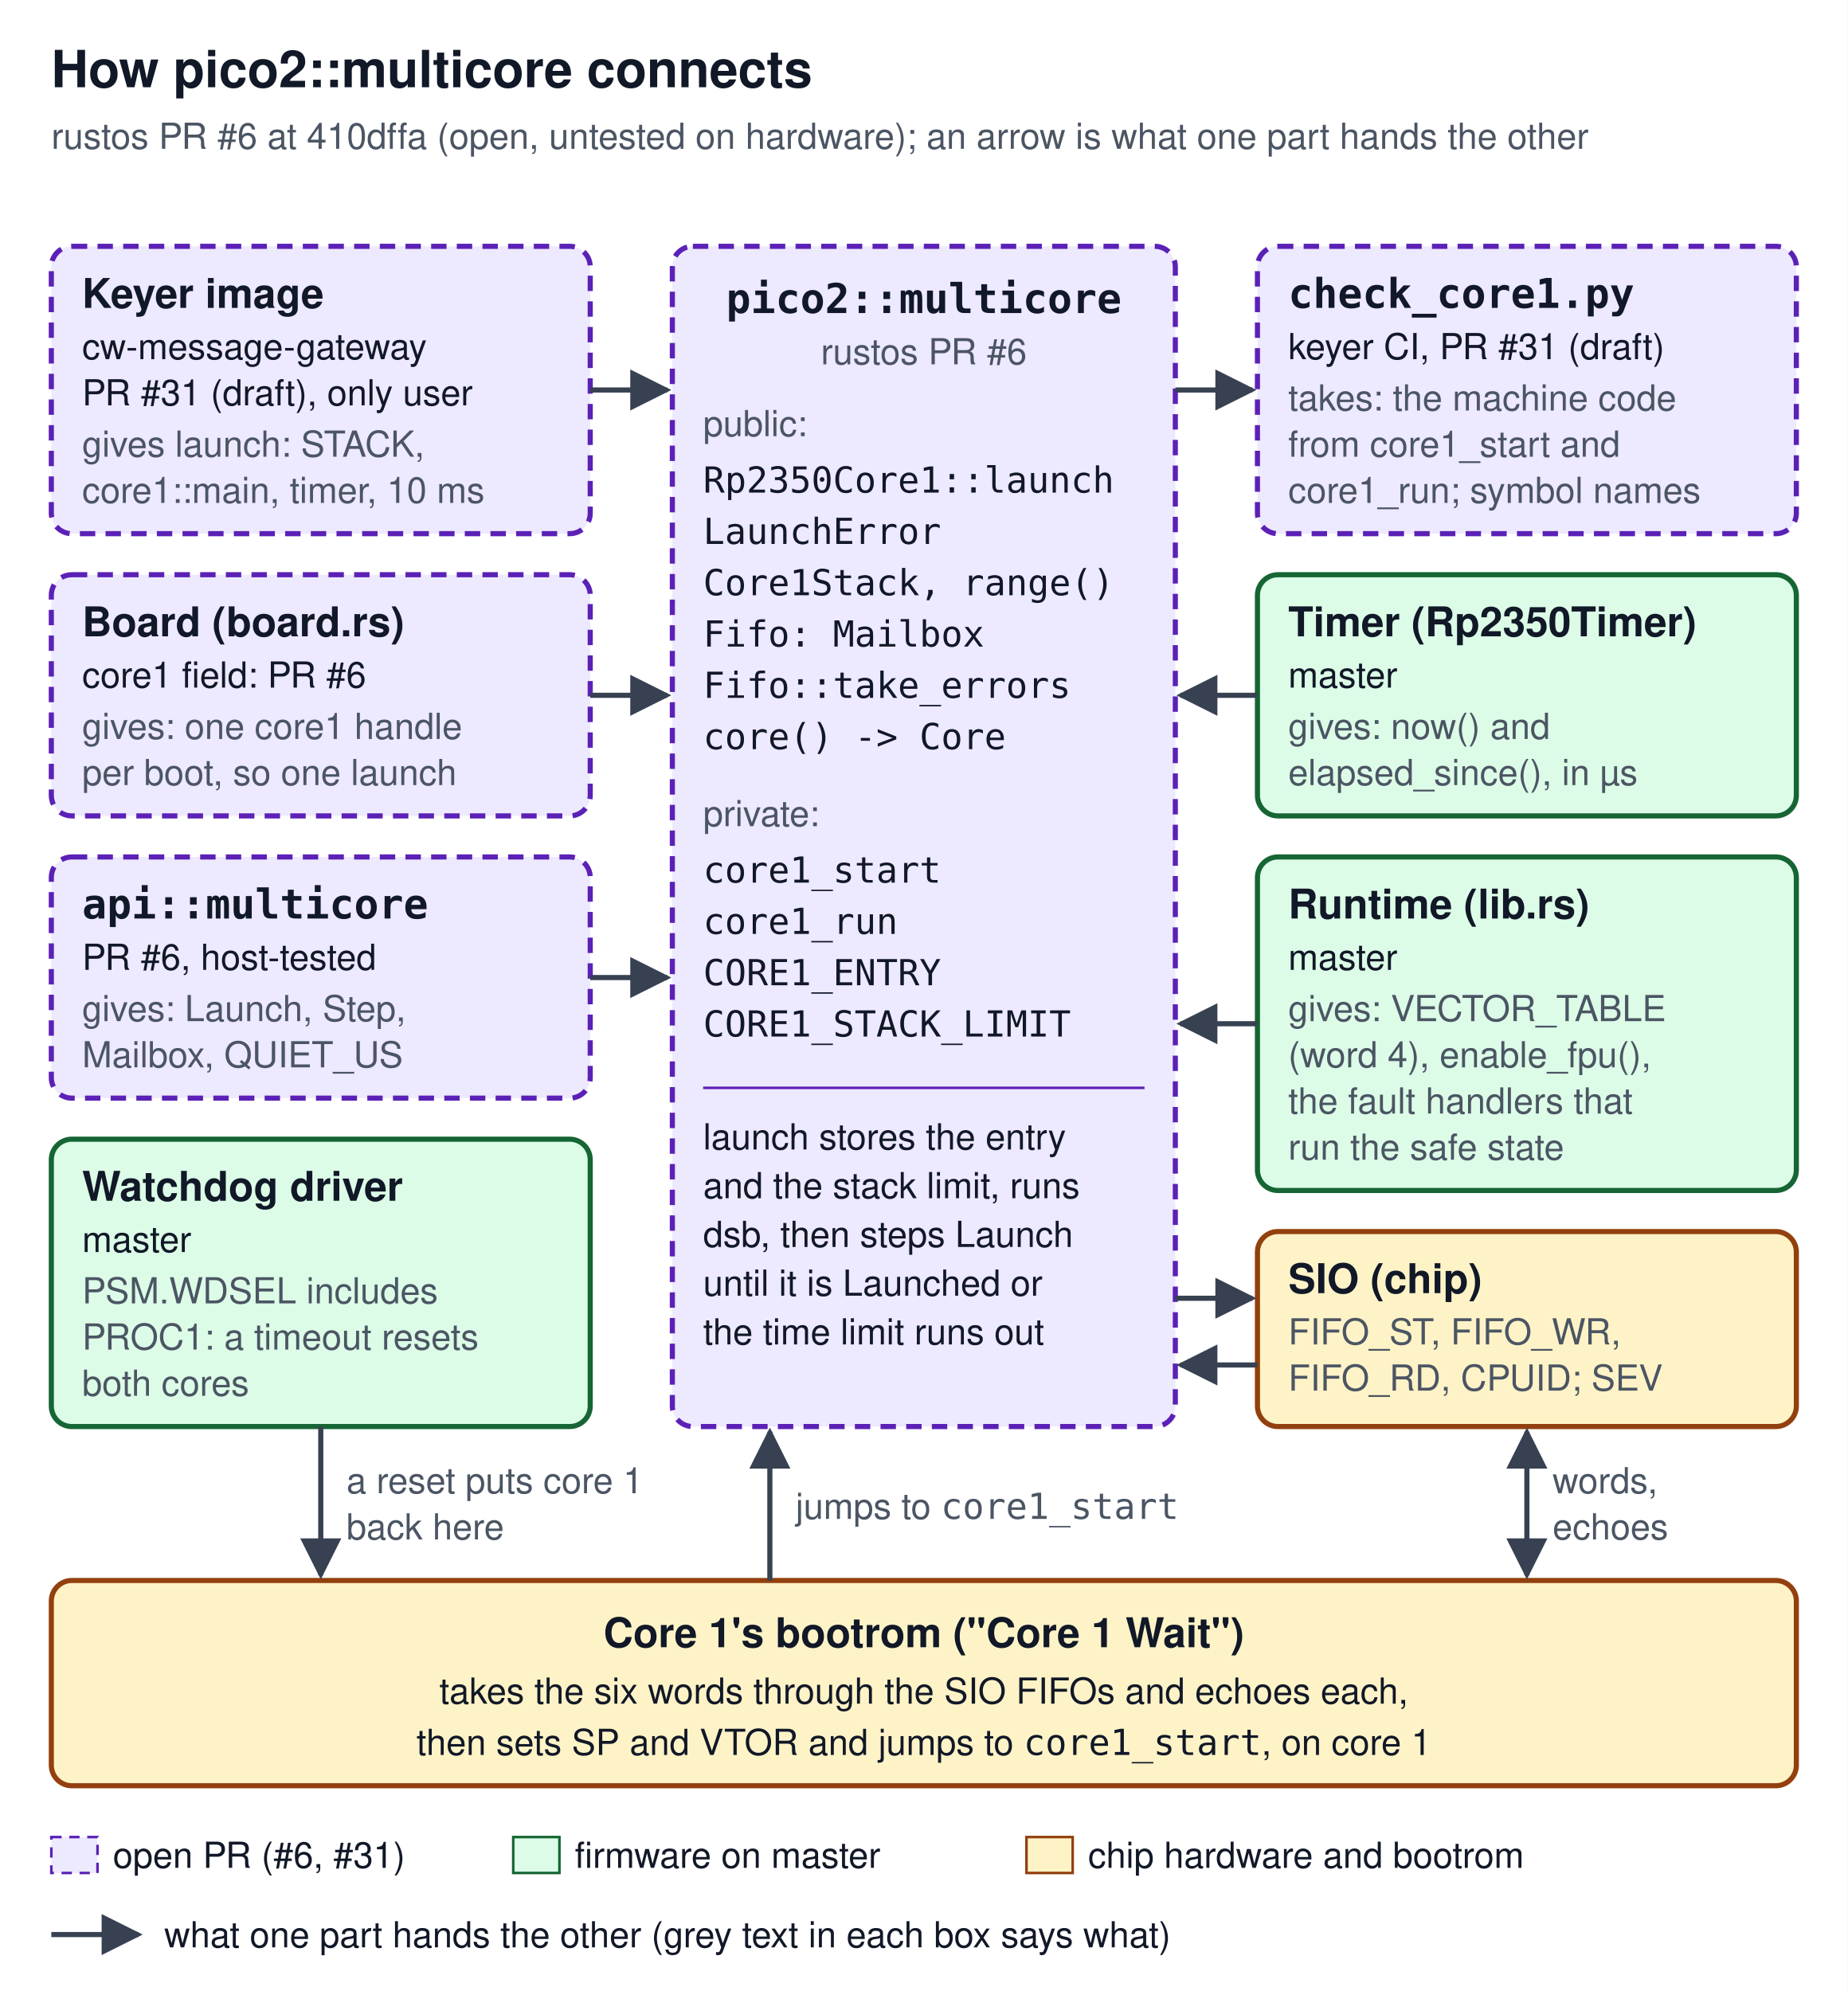
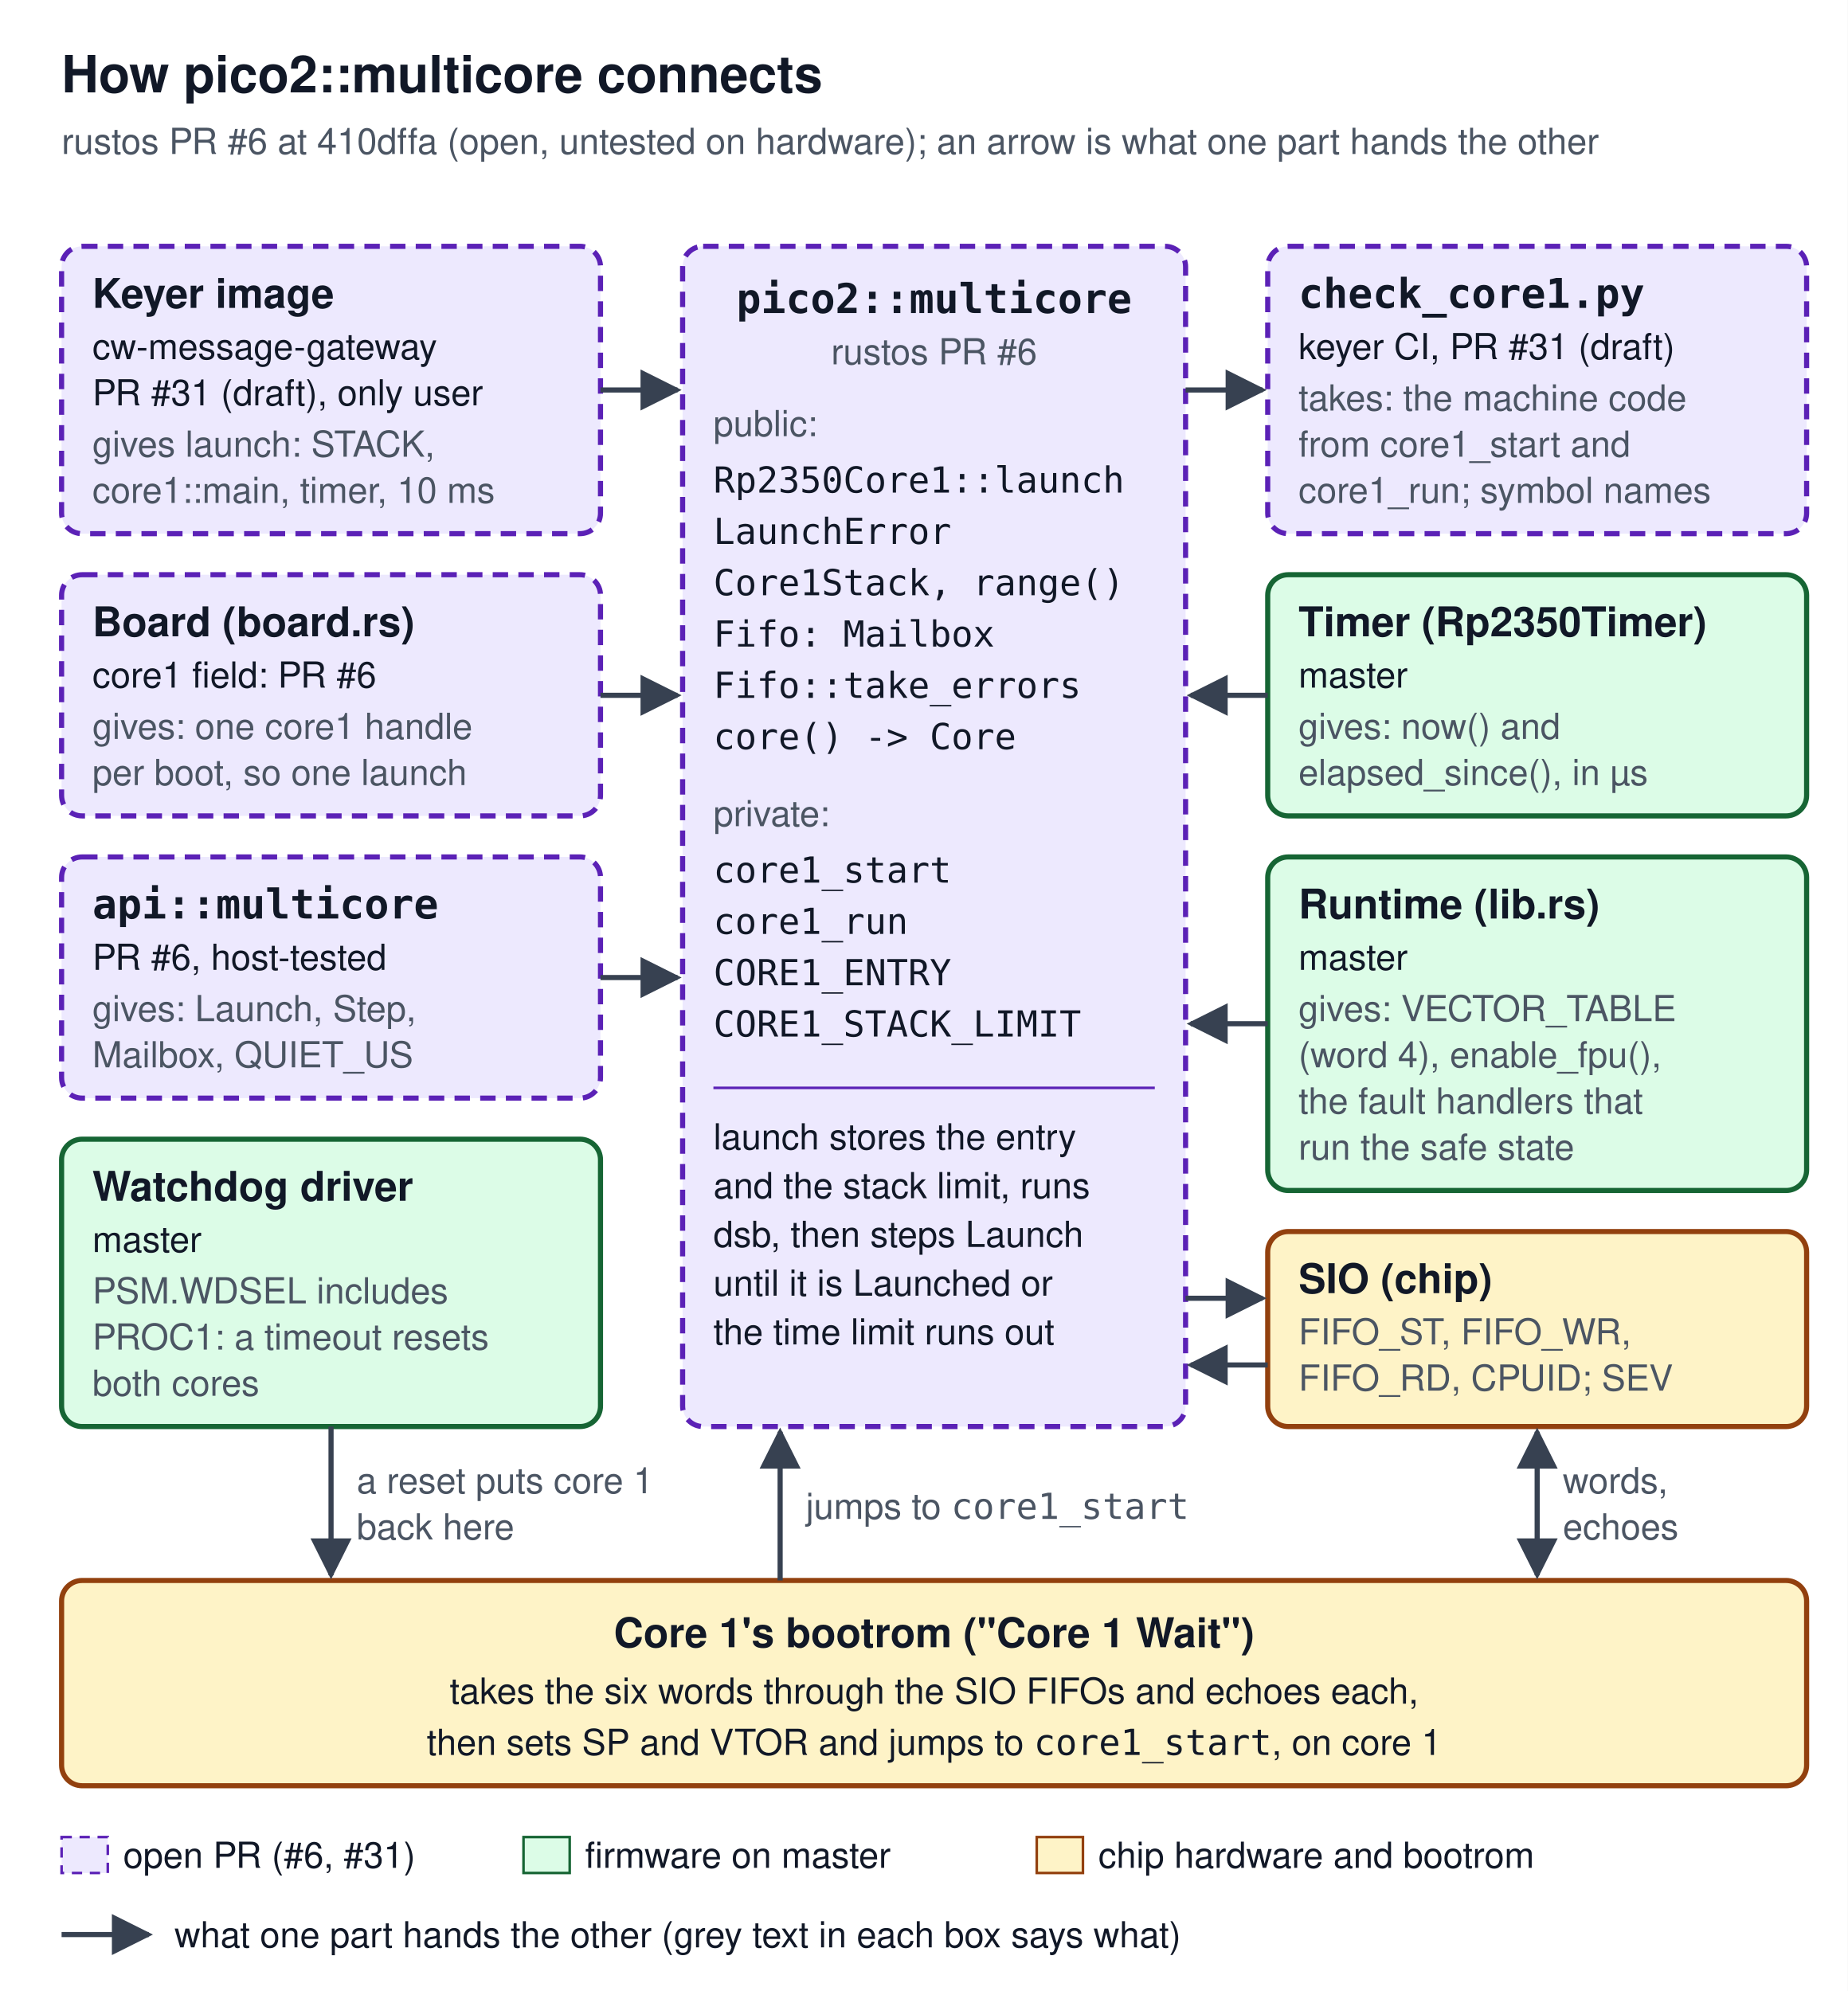
<svg xmlns="http://www.w3.org/2000/svg" viewBox="0 0 720 776" width="720" height="776" font-family="Helvetica, Arial, 'Liberation Sans', sans-serif" font-size="16" fill="#111827">
  <defs>
    <marker id="c06c-arrow" viewBox="0 0 10 10" refX="9" refY="5" markerWidth="8" markerHeight="8" orient="auto-start-reverse">
      <path d="M0,0 L10,5 L0,10 z" fill="#374151" />
    </marker>
  </defs>
  <rect x="0" y="0" width="720" height="776" fill="#ffffff" />
-   <text x="20" y="34" font-size="20" font-weight="bold">How pico2::multicore connects</text>
-   <text x="20" y="58" font-size="14" fill="#4b5563">rustos PR #6 at 410dffa (open, untested on hardware); an arrow is what one part hands the other</text>
-   <rect x="262" y="96" width="196" height="460" rx="8" fill="#ede9fe" stroke="#5b21b6" stroke-width="2" stroke-dasharray="6 4" />
-   <text x="360" y="122" text-anchor="middle" font-weight="bold" font-family="Menlo, Consolas, 'DejaVu Sans Mono', monospace">pico2::multicore</text>
-   <text x="360" y="142" text-anchor="middle" font-size="14" fill="#4b5563">rustos PR #6</text>
-   <text x="274" y="170" font-size="14" fill="#4b5563">public:</text>
-   <g font-size="14" font-family="Menlo, Consolas, 'DejaVu Sans Mono', monospace">
-     <text x="274" y="192">Rp2350Core1::launch</text>
-     <text x="274" y="212">LaunchError</text>
-     <text x="274" y="232">Core1Stack, range()</text>
-     <text x="274" y="252">Fifo: Mailbox</text>
-     <text x="274" y="272">Fifo::take_errors</text>
-     <text x="274" y="292">core() -&gt; Core</text>
+   <text x="24" y="36" font-size="20" font-weight="bold">How pico2::multicore connects</text>
+   <text x="24" y="60" font-size="14" fill="#4b5563">rustos PR #6 at 410dffa (open, untested on hardware); an arrow is what one part hands the other</text>
+   <g transform="translate(4,0)">
+     <rect x="262" y="96" width="196" height="460" rx="8" fill="#ede9fe" stroke="#5b21b6" stroke-width="2" stroke-dasharray="6 4" />
+     <text x="360" y="122" text-anchor="middle" font-weight="bold" font-family="Menlo, Consolas, 'DejaVu Sans Mono', monospace">pico2::multicore</text>
+     <text x="360" y="142" text-anchor="middle" font-size="14" fill="#4b5563">rustos PR #6</text>
+     <text x="274" y="170" font-size="14" fill="#4b5563">public:</text>
+     <g font-size="14" font-family="Menlo, Consolas, 'DejaVu Sans Mono', monospace">
+       <text x="274" y="192">Rp2350Core1::launch</text>
+       <text x="274" y="212">LaunchError</text>
+       <text x="274" y="232">Core1Stack, range()</text>
+       <text x="274" y="252">Fifo: Mailbox</text>
+       <text x="274" y="272">Fifo::take_errors</text>
+       <text x="274" y="292">core() -&gt; Core</text>
+     </g>
+     <text x="274" y="322" font-size="14" fill="#4b5563">private:</text>
+     <g font-size="14" font-family="Menlo, Consolas, 'DejaVu Sans Mono', monospace">
+       <text x="274" y="344">core1_start</text>
+       <text x="274" y="364">core1_run</text>
+       <text x="274" y="384">CORE1_ENTRY</text>
+       <text x="274" y="404">CORE1_STACK_LIMIT</text>
+     </g>
+     <line x1="274" y1="424" x2="446" y2="424" stroke="#5b21b6" stroke-width="1" />
+     <text x="274" y="448" font-size="14">launch stores the entry</text>
+     <text x="274" y="467" font-size="14">and the stack limit, runs</text>
+     <text x="274" y="486" font-size="14">dsb, then steps Launch</text>
+     <text x="274" y="505" font-size="14">until it is Launched or</text>
+     <text x="274" y="524" font-size="14">the time limit runs out</text>
+     <rect x="20" y="96" width="210" height="112" rx="8" fill="#ede9fe" stroke="#5b21b6" stroke-width="2" stroke-dasharray="6 4" />
+     <text x="32" y="120" font-weight="bold">Keyer image</text>
+     <text x="32" y="140" font-size="14">cw-message-gateway</text>
+     <text x="32" y="158" font-size="14">PR #31 (draft), only user</text>
+     <text x="32" y="178" font-size="14" fill="#4b5563">gives launch: STACK,</text>
+     <text x="32" y="196" font-size="14" fill="#4b5563">core1::main, timer, 10 ms</text>
+     <line x1="230" y1="152" x2="260" y2="152" stroke="#374151" stroke-width="2" marker-end="url(#c06c-arrow)" />
+     <rect x="20" y="224" width="210" height="94" rx="8" fill="#ede9fe" stroke="#5b21b6" stroke-width="2" stroke-dasharray="6 4" />
+     <text x="32" y="248" font-weight="bold">Board (board.rs)</text>
+     <text x="32" y="268" font-size="14">core1 field: PR #6</text>
+     <text x="32" y="288" font-size="14" fill="#4b5563">gives: one core1 handle</text>
+     <text x="32" y="306" font-size="14" fill="#4b5563">per boot, so one launch</text>
+     <line x1="230" y1="271" x2="260" y2="271" stroke="#374151" stroke-width="2" marker-end="url(#c06c-arrow)" />
+     <rect x="20" y="334" width="210" height="94" rx="8" fill="#ede9fe" stroke="#5b21b6" stroke-width="2" stroke-dasharray="6 4" />
+     <text x="32" y="358" font-weight="bold" font-family="Menlo, Consolas, 'DejaVu Sans Mono', monospace">api::multicore</text>
+     <text x="32" y="378" font-size="14">PR #6, host-tested</text>
+     <text x="32" y="398" font-size="14" fill="#4b5563">gives: Launch, Step,</text>
+     <text x="32" y="416" font-size="14" fill="#4b5563">Mailbox, QUIET_US</text>
+     <line x1="230" y1="381" x2="260" y2="381" stroke="#374151" stroke-width="2" marker-end="url(#c06c-arrow)" />
+     <rect x="20" y="444" width="210" height="112" rx="8" fill="#dcfce7" stroke="#166534" stroke-width="2" />
+     <text x="32" y="468" font-weight="bold">Watchdog driver</text>
+     <text x="32" y="488" font-size="14">master</text>
+     <text x="32" y="508" font-size="14" fill="#4b5563">PSM.WDSEL includes</text>
+     <text x="32" y="526" font-size="14" fill="#4b5563">PROC1: a timeout resets</text>
+     <text x="32" y="544" font-size="14" fill="#4b5563">both cores</text>
+     <rect x="490" y="96" width="210" height="112" rx="8" fill="#ede9fe" stroke="#5b21b6" stroke-width="2" stroke-dasharray="6 4" />
+     <text x="502" y="120" font-weight="bold" font-family="Menlo, Consolas, 'DejaVu Sans Mono', monospace">check_core1.py</text>
+     <text x="502" y="140" font-size="14">keyer CI, PR #31 (draft)</text>
+     <text x="502" y="160" font-size="14" fill="#4b5563">takes: the machine code</text>
+     <text x="502" y="178" font-size="14" fill="#4b5563">from core1_start and</text>
+     <text x="502" y="196" font-size="14" fill="#4b5563">core1_run; symbol names</text>
+     <line x1="458" y1="152" x2="488" y2="152" stroke="#374151" stroke-width="2" marker-end="url(#c06c-arrow)" />
+     <rect x="490" y="224" width="210" height="94" rx="8" fill="#dcfce7" stroke="#166534" stroke-width="2" />
+     <text x="502" y="248" font-weight="bold">Timer (Rp2350Timer)</text>
+     <text x="502" y="268" font-size="14">master</text>
+     <text x="502" y="288" font-size="14" fill="#4b5563">gives: now() and</text>
+     <text x="502" y="306" font-size="14" fill="#4b5563">elapsed_since(), in µs</text>
+     <line x1="490" y1="271" x2="460" y2="271" stroke="#374151" stroke-width="2" marker-end="url(#c06c-arrow)" />
+     <rect x="490" y="334" width="210" height="130" rx="8" fill="#dcfce7" stroke="#166534" stroke-width="2" />
+     <text x="502" y="358" font-weight="bold">Runtime (lib.rs)</text>
+     <text x="502" y="378" font-size="14">master</text>
+     <text x="502" y="398" font-size="14" fill="#4b5563">gives: VECTOR_TABLE</text>
+     <text x="502" y="416" font-size="14" fill="#4b5563">(word 4), enable_fpu(),</text>
+     <text x="502" y="434" font-size="14" fill="#4b5563">the fault handlers that</text>
+     <text x="502" y="452" font-size="14" fill="#4b5563">run the safe state</text>
+     <line x1="490" y1="399" x2="460" y2="399" stroke="#374151" stroke-width="2" marker-end="url(#c06c-arrow)" />
+     <rect x="490" y="480" width="210" height="76" rx="8" fill="#fef3c7" stroke="#92400e" stroke-width="2" />
+     <text x="502" y="504" font-weight="bold">SIO (chip)</text>
+     <text x="502" y="524" font-size="14" fill="#4b5563">FIFO_ST, FIFO_WR,</text>
+     <text x="502" y="542" font-size="14" fill="#4b5563">FIFO_RD, CPUID; SEV</text>
+     <line x1="458" y1="506" x2="488" y2="506" stroke="#374151" stroke-width="2" marker-end="url(#c06c-arrow)" />
+     <line x1="490" y1="532" x2="460" y2="532" stroke="#374151" stroke-width="2" marker-end="url(#c06c-arrow)" />
+     <rect x="20" y="616" width="680" height="80" rx="8" fill="#fef3c7" stroke="#92400e" stroke-width="2" />
+     <text x="360" y="642" text-anchor="middle" font-weight="bold">Core 1's bootrom ("Core 1 Wait")</text>
+     <text x="360" y="664" text-anchor="middle" font-size="14">takes the six words through the SIO FIFOs and echoes each,</text>
+     <text x="360" y="684" text-anchor="middle" font-size="14">then sets SP and VTOR and jumps to <tspan font-family="Menlo, Consolas, 'DejaVu Sans Mono', monospace">core1_start</tspan>, on core 1</text>
+     <line x1="125" y1="556" x2="125" y2="614" stroke="#374151" stroke-width="2" marker-end="url(#c06c-arrow)" />
+     <text x="135" y="582" font-size="14" fill="#4b5563">a reset puts core 1</text>
+     <text x="135" y="600" font-size="14" fill="#4b5563">back here</text>
+     <line x1="300" y1="616" x2="300" y2="558" stroke="#374151" stroke-width="2" marker-end="url(#c06c-arrow)" />
+     <text x="310" y="592" font-size="14" fill="#4b5563">jumps to <tspan font-family="Menlo, Consolas, 'DejaVu Sans Mono', monospace">core1_start</tspan>
+     </text>
+     <line x1="595" y1="558" x2="595" y2="614" stroke="#374151" stroke-width="2" marker-start="url(#c06c-arrow)" marker-end="url(#c06c-arrow)" />
+     <text x="605" y="582" font-size="14" fill="#4b5563">words,</text>
+     <text x="605" y="600" font-size="14" fill="#4b5563">echoes</text>
+     <rect x="20" y="716" width="18" height="14" fill="#ede9fe" stroke="#5b21b6" stroke-dasharray="4 3" />
+     <text x="44" y="728" font-size="14">open PR (#6, #31)</text>
+     <rect x="200" y="716" width="18" height="14" fill="#dcfce7" stroke="#166534" />
+     <text x="224" y="728" font-size="14">firmware on master</text>
+     <rect x="400" y="716" width="18" height="14" fill="#fef3c7" stroke="#92400e" />
+     <text x="424" y="728" font-size="14">chip hardware and bootrom</text>
+     <line x1="20" y1="754" x2="54" y2="754" stroke="#374151" stroke-width="2" marker-end="url(#c06c-arrow)" />
+     <text x="64" y="759" font-size="14">what one part hands the other (grey text in each box says what)</text>
  </g>
-   <text x="274" y="322" font-size="14" fill="#4b5563">private:</text>
-   <g font-size="14" font-family="Menlo, Consolas, 'DejaVu Sans Mono', monospace">
-     <text x="274" y="344">core1_start</text>
-     <text x="274" y="364">core1_run</text>
-     <text x="274" y="384">CORE1_ENTRY</text>
-     <text x="274" y="404">CORE1_STACK_LIMIT</text>
-   </g>
-   <line x1="274" y1="424" x2="446" y2="424" stroke="#5b21b6" stroke-width="1" />
-   <text x="274" y="448" font-size="14">launch stores the entry</text>
-   <text x="274" y="467" font-size="14">and the stack limit, runs</text>
-   <text x="274" y="486" font-size="14">dsb, then steps Launch</text>
-   <text x="274" y="505" font-size="14">until it is Launched or</text>
-   <text x="274" y="524" font-size="14">the time limit runs out</text>
-   <rect x="20" y="96" width="210" height="112" rx="8" fill="#ede9fe" stroke="#5b21b6" stroke-width="2" stroke-dasharray="6 4" />
-   <text x="32" y="120" font-weight="bold">Keyer image</text>
-   <text x="32" y="140" font-size="14">cw-message-gateway</text>
-   <text x="32" y="158" font-size="14">PR #31 (draft), only user</text>
-   <text x="32" y="178" font-size="14" fill="#4b5563">gives launch: STACK,</text>
-   <text x="32" y="196" font-size="14" fill="#4b5563">core1::main, timer, 10 ms</text>
-   <line x1="230" y1="152" x2="260" y2="152" stroke="#374151" stroke-width="2" marker-end="url(#c06c-arrow)" />
-   <rect x="20" y="224" width="210" height="94" rx="8" fill="#ede9fe" stroke="#5b21b6" stroke-width="2" stroke-dasharray="6 4" />
-   <text x="32" y="248" font-weight="bold">Board (board.rs)</text>
-   <text x="32" y="268" font-size="14">core1 field: PR #6</text>
-   <text x="32" y="288" font-size="14" fill="#4b5563">gives: one core1 handle</text>
-   <text x="32" y="306" font-size="14" fill="#4b5563">per boot, so one launch</text>
-   <line x1="230" y1="271" x2="260" y2="271" stroke="#374151" stroke-width="2" marker-end="url(#c06c-arrow)" />
-   <rect x="20" y="334" width="210" height="94" rx="8" fill="#ede9fe" stroke="#5b21b6" stroke-width="2" stroke-dasharray="6 4" />
-   <text x="32" y="358" font-weight="bold" font-family="Menlo, Consolas, 'DejaVu Sans Mono', monospace">api::multicore</text>
-   <text x="32" y="378" font-size="14">PR #6, host-tested</text>
-   <text x="32" y="398" font-size="14" fill="#4b5563">gives: Launch, Step,</text>
-   <text x="32" y="416" font-size="14" fill="#4b5563">Mailbox, QUIET_US</text>
-   <line x1="230" y1="381" x2="260" y2="381" stroke="#374151" stroke-width="2" marker-end="url(#c06c-arrow)" />
-   <rect x="20" y="444" width="210" height="112" rx="8" fill="#dcfce7" stroke="#166534" stroke-width="2" />
-   <text x="32" y="468" font-weight="bold">Watchdog driver</text>
-   <text x="32" y="488" font-size="14">master</text>
-   <text x="32" y="508" font-size="14" fill="#4b5563">PSM.WDSEL includes</text>
-   <text x="32" y="526" font-size="14" fill="#4b5563">PROC1: a timeout resets</text>
-   <text x="32" y="544" font-size="14" fill="#4b5563">both cores</text>
-   <rect x="490" y="96" width="210" height="112" rx="8" fill="#ede9fe" stroke="#5b21b6" stroke-width="2" stroke-dasharray="6 4" />
-   <text x="502" y="120" font-weight="bold" font-family="Menlo, Consolas, 'DejaVu Sans Mono', monospace">check_core1.py</text>
-   <text x="502" y="140" font-size="14">keyer CI, PR #31 (draft)</text>
-   <text x="502" y="160" font-size="14" fill="#4b5563">takes: the machine code</text>
-   <text x="502" y="178" font-size="14" fill="#4b5563">from core1_start and</text>
-   <text x="502" y="196" font-size="14" fill="#4b5563">core1_run; symbol names</text>
-   <line x1="458" y1="152" x2="488" y2="152" stroke="#374151" stroke-width="2" marker-end="url(#c06c-arrow)" />
-   <rect x="490" y="224" width="210" height="94" rx="8" fill="#dcfce7" stroke="#166534" stroke-width="2" />
-   <text x="502" y="248" font-weight="bold">Timer (Rp2350Timer)</text>
-   <text x="502" y="268" font-size="14">master</text>
-   <text x="502" y="288" font-size="14" fill="#4b5563">gives: now() and</text>
-   <text x="502" y="306" font-size="14" fill="#4b5563">elapsed_since(), in µs</text>
-   <line x1="490" y1="271" x2="460" y2="271" stroke="#374151" stroke-width="2" marker-end="url(#c06c-arrow)" />
-   <rect x="490" y="334" width="210" height="130" rx="8" fill="#dcfce7" stroke="#166534" stroke-width="2" />
-   <text x="502" y="358" font-weight="bold">Runtime (lib.rs)</text>
-   <text x="502" y="378" font-size="14">master</text>
-   <text x="502" y="398" font-size="14" fill="#4b5563">gives: VECTOR_TABLE</text>
-   <text x="502" y="416" font-size="14" fill="#4b5563">(word 4), enable_fpu(),</text>
-   <text x="502" y="434" font-size="14" fill="#4b5563">the fault handlers that</text>
-   <text x="502" y="452" font-size="14" fill="#4b5563">run the safe state</text>
-   <line x1="490" y1="399" x2="460" y2="399" stroke="#374151" stroke-width="2" marker-end="url(#c06c-arrow)" />
-   <rect x="490" y="480" width="210" height="76" rx="8" fill="#fef3c7" stroke="#92400e" stroke-width="2" />
-   <text x="502" y="504" font-weight="bold">SIO (chip)</text>
-   <text x="502" y="524" font-size="14" fill="#4b5563">FIFO_ST, FIFO_WR,</text>
-   <text x="502" y="542" font-size="14" fill="#4b5563">FIFO_RD, CPUID; SEV</text>
-   <line x1="458" y1="506" x2="488" y2="506" stroke="#374151" stroke-width="2" marker-end="url(#c06c-arrow)" />
-   <line x1="490" y1="532" x2="460" y2="532" stroke="#374151" stroke-width="2" marker-end="url(#c06c-arrow)" />
-   <rect x="20" y="616" width="680" height="80" rx="8" fill="#fef3c7" stroke="#92400e" stroke-width="2" />
-   <text x="360" y="642" text-anchor="middle" font-weight="bold">Core 1's bootrom ("Core 1 Wait")</text>
-   <text x="360" y="664" text-anchor="middle" font-size="14">takes the six words through the SIO FIFOs and echoes each,</text>
-   <text x="360" y="684" text-anchor="middle" font-size="14">then sets SP and VTOR and jumps to <tspan font-family="Menlo, Consolas, 'DejaVu Sans Mono', monospace">core1_start</tspan>, on core 1</text>
-   <line x1="125" y1="556" x2="125" y2="614" stroke="#374151" stroke-width="2" marker-end="url(#c06c-arrow)" />
-   <text x="135" y="582" font-size="14" fill="#4b5563">a reset puts core 1</text>
-   <text x="135" y="600" font-size="14" fill="#4b5563">back here</text>
-   <line x1="300" y1="616" x2="300" y2="558" stroke="#374151" stroke-width="2" marker-end="url(#c06c-arrow)" />
-   <text x="310" y="592" font-size="14" fill="#4b5563">jumps to <tspan font-family="Menlo, Consolas, 'DejaVu Sans Mono', monospace">core1_start</tspan>
-   </text>
-   <line x1="595" y1="558" x2="595" y2="614" stroke="#374151" stroke-width="2" marker-start="url(#c06c-arrow)" marker-end="url(#c06c-arrow)" />
-   <text x="605" y="582" font-size="14" fill="#4b5563">words,</text>
-   <text x="605" y="600" font-size="14" fill="#4b5563">echoes</text>
-   <rect x="20" y="716" width="18" height="14" fill="#ede9fe" stroke="#5b21b6" stroke-dasharray="4 3" />
-   <text x="44" y="728" font-size="14">open PR (#6, #31)</text>
-   <rect x="200" y="716" width="18" height="14" fill="#dcfce7" stroke="#166534" />
-   <text x="224" y="728" font-size="14">firmware on master</text>
-   <rect x="400" y="716" width="18" height="14" fill="#fef3c7" stroke="#92400e" />
-   <text x="424" y="728" font-size="14">chip hardware and bootrom</text>
-   <line x1="20" y1="754" x2="54" y2="754" stroke="#374151" stroke-width="2" marker-end="url(#c06c-arrow)" />
-   <text x="64" y="759" font-size="14">what one part hands the other (grey text in each box says what)</text>
</svg>
